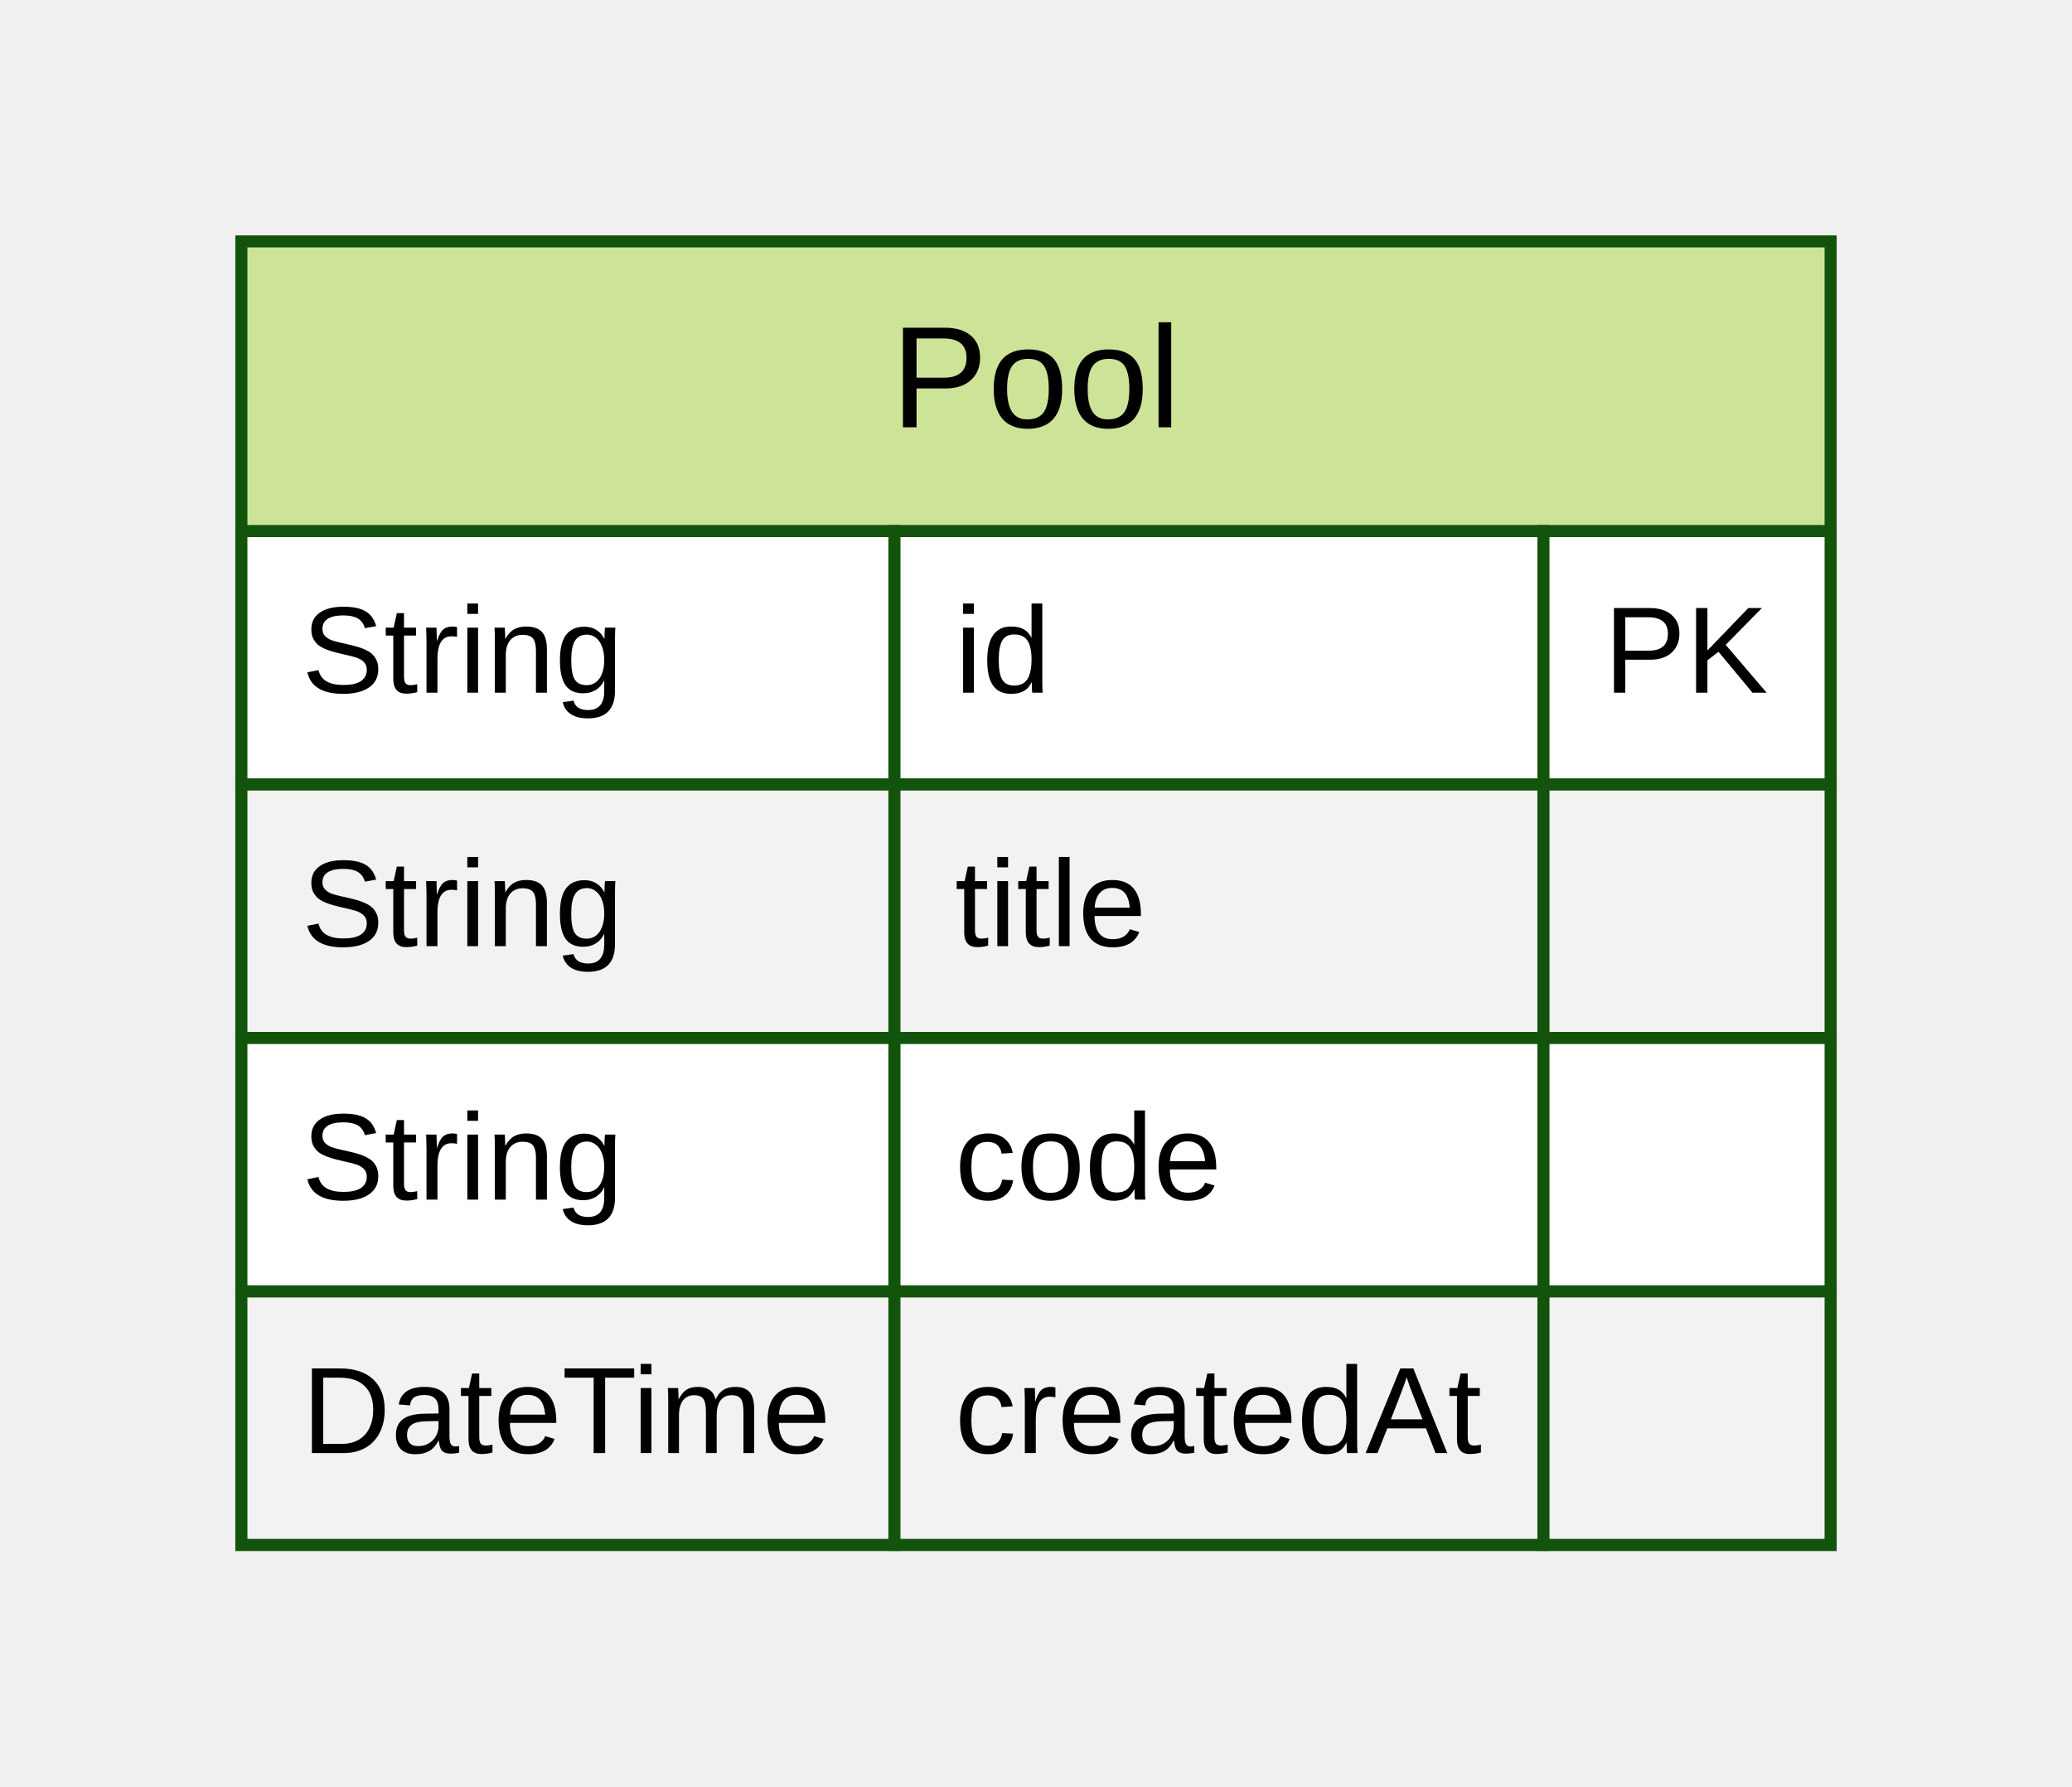
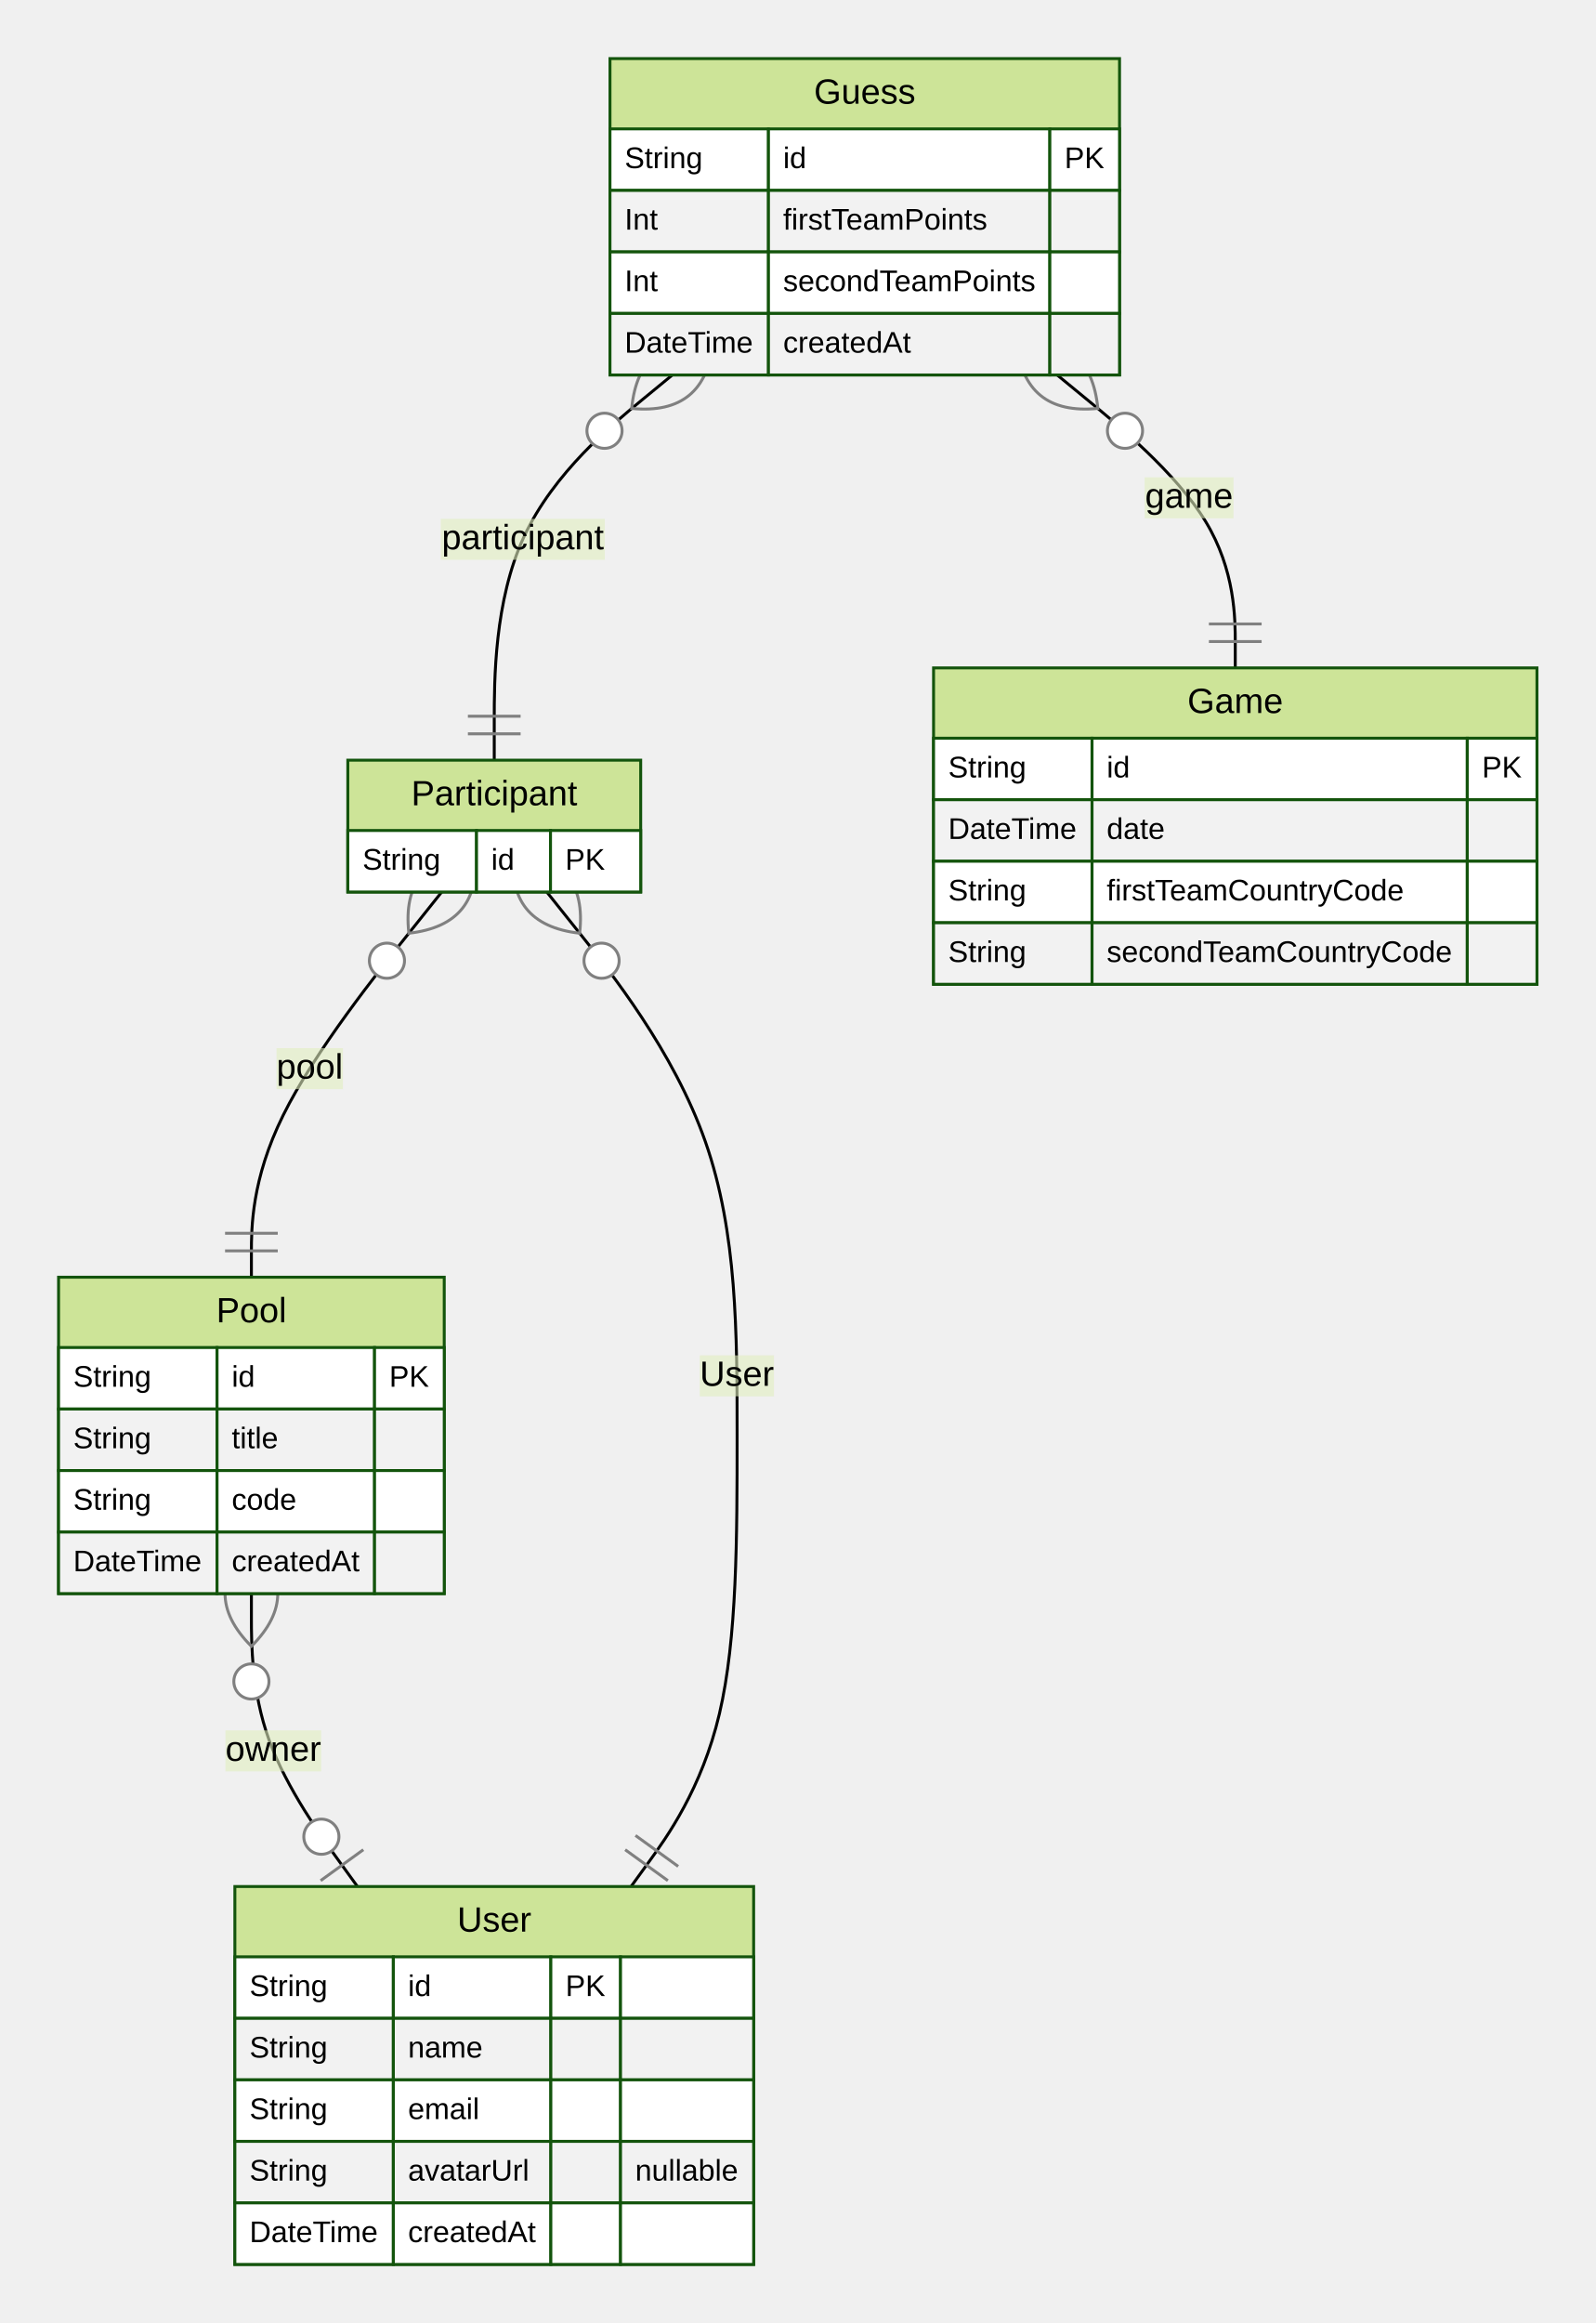
- <svg xmlns="http://www.w3.org/2000/svg" aria-labelledby="chart-title-mermaid-0 chart-desc-mermaid-0" role="img" viewBox="0 0 171.683 148" style="max-width: 171.683px; background-color: white;" width="100%" id="mermaid-0">
+ <svg xmlns="http://www.w3.org/2000/svg" aria-labelledby="chart-title-mermaid-0 chart-desc-mermaid-0" role="img" viewBox="0 0 544.791 793" style="max-width: 544.791px; background-color: white;" width="100%" id="mermaid-0">
  <style>#mermaid-0 {font-family:"trebuchet ms",verdana,arial,sans-serif;font-size:16px;fill:#000000;}#mermaid-0 .error-icon{fill:#552222;}#mermaid-0 .error-text{fill:#552222;stroke:#552222;}#mermaid-0 .edge-thickness-normal{stroke-width:2px;}#mermaid-0 .edge-thickness-thick{stroke-width:3.5px;}#mermaid-0 .edge-pattern-solid{stroke-dasharray:0;}#mermaid-0 .edge-pattern-dashed{stroke-dasharray:3;}#mermaid-0 .edge-pattern-dotted{stroke-dasharray:2;}#mermaid-0 .marker{fill:#000000;stroke:#000000;}#mermaid-0 .marker.cross{stroke:#000000;}#mermaid-0 svg{font-family:"trebuchet ms",verdana,arial,sans-serif;font-size:16px;}#mermaid-0 .entityBox{fill:#cde498;stroke:#13540c;}#mermaid-0 .attributeBoxOdd{fill:#ffffff;stroke:#13540c;}#mermaid-0 .attributeBoxEven{fill:#f2f2f2;stroke:#13540c;}#mermaid-0 .relationshipLabelBox{fill:hsl(78.158, 58.462%, 84.51%);opacity:0.7;background-color:hsl(78.158, 58.462%, 84.51%);}#mermaid-0 .relationshipLabelBox rect{opacity:0.5;}#mermaid-0 .relationshipLine{stroke:#000000;}#mermaid-0 :root{--mermaid-font-family:"trebuchet ms",verdana,arial,sans-serif;}</style>
  <g />
  <defs>
    <marker orient="auto" markerHeight="18" markerWidth="18" refY="9" refX="0" id="ONLY_ONE_START">
      <path d="M9,0 L9,18 M15,0 L15,18" fill="none" stroke="gray" />
    </marker>
  </defs>
  <defs>
    <marker orient="auto" markerHeight="18" markerWidth="18" refY="9" refX="18" id="ONLY_ONE_END">
      <path d="M3,0 L3,18 M9,0 L9,18" fill="none" stroke="gray" />
    </marker>
  </defs>
  <defs>
    <marker orient="auto" markerHeight="18" markerWidth="30" refY="9" refX="0" id="ZERO_OR_ONE_START">
      <circle r="6" cy="9" cx="21" fill="white" stroke="gray" />
      <path d="M9,0 L9,18" fill="none" stroke="gray" />
    </marker>
  </defs>
  <defs>
    <marker orient="auto" markerHeight="18" markerWidth="30" refY="9" refX="30" id="ZERO_OR_ONE_END">
      <circle r="6" cy="9" cx="9" fill="white" stroke="gray" />
      <path d="M21,0 L21,18" fill="none" stroke="gray" />
    </marker>
  </defs>
  <defs>
    <marker orient="auto" markerHeight="36" markerWidth="45" refY="18" refX="18" id="ONE_OR_MORE_START">
      <path d="M0,18 Q 18,0 36,18 Q 18,36 0,18 M42,9 L42,27" fill="none" stroke="gray" />
    </marker>
  </defs>
  <defs>
    <marker orient="auto" markerHeight="36" markerWidth="45" refY="18" refX="27" id="ONE_OR_MORE_END">
      <path d="M3,9 L3,27 M9,18 Q27,0 45,18 Q27,36 9,18" fill="none" stroke="gray" />
    </marker>
  </defs>
  <defs>
    <marker orient="auto" markerHeight="36" markerWidth="57" refY="18" refX="18" id="ZERO_OR_MORE_START">
      <circle r="6" cy="18" cx="48" fill="white" stroke="gray" />
      <path d="M0,18 Q18,0 36,18 Q18,36 0,18" fill="none" stroke="gray" />
    </marker>
  </defs>
  <defs>
    <marker orient="auto" markerHeight="36" markerWidth="57" refY="18" refX="39" id="ZERO_OR_MORE_END">
      <circle r="6" cy="18" cx="9" fill="white" stroke="gray" />
      <path d="M21,18 Q39,0 57,18 Q39,36 21,18" fill="none" stroke="gray" />
    </marker>
  </defs>
-   <g transform="translate(20,20 )" id="Pool">
+   <path marker-start="url(#ZERO_OR_MORE_START)" marker-end="url(#ZERO_OR_ONE_END)" fill="none" stroke="gray" d="M85.841,544L85.841,552.333C85.841,560.667,85.841,577.333,91.876,594C97.911,610.667,109.981,627.333,116.016,635.667L122.051,644" class="er relationshipLine" />
+   <path marker-start="url(#ZERO_OR_MORE_START)" marker-end="url(#ONLY_ONE_END)" fill="none" stroke="gray" d="M186.702,304.5L197.532,318.083C208.362,331.667,230.023,358.833,240.853,389.75C251.683,420.667,251.683,455.333,251.683,490C251.683,524.667,251.683,559.333,245.648,585C239.613,610.667,227.543,627.333,221.508,635.667L215.473,644" class="er relationshipLine" />
+   <path marker-start="url(#ZERO_OR_MORE_START)" marker-end="url(#ONLY_ONE_END)" fill="none" stroke="gray" d="M150.823,304.5L139.992,318.083C129.162,331.667,107.502,358.833,96.672,380.75C85.841,402.667,85.841,419.333,85.841,427.667L85.841,436" class="er relationshipLine" />
+   <path marker-start="url(#ZERO_OR_MORE_START)" marker-end="url(#ONLY_ONE_END)" fill="none" stroke="gray" d="M229.583,128L219.446,136.333C209.309,144.667,189.036,161.333,178.899,183.25C168.762,205.167,168.762,232.333,168.762,245.917L168.762,259.5" class="er relationshipLine" />
+   <path marker-start="url(#ZERO_OR_MORE_START)" marker-end="url(#ONLY_ONE_END)" fill="none" stroke="gray" d="M360.956,128L371.093,136.333C381.23,144.667,401.503,161.333,411.64,178C421.777,194.667,421.777,211.333,421.777,219.667L421.777,228" class="er relationshipLine" />
+   <g transform="translate(20,436 )" id="Pool">
    <rect height="108" width="131.683" y="0" x="0" stroke="gray" fill-opacity="100%" fill="honeydew" class="er entityBox" />
    <text transform="translate(65.84149,12)" style="font-family: &quot;trebuchet ms&quot;, verdana, arial, sans-serif;; font-size: 12px" text-anchor="middle" dominant-baseline="middle" y="0" x="0" id="entity-Pool" class="er entityLabel">Pool</text>
    <rect height="21" width="54.113" y="24" x="0" stroke="gray" fill-opacity="100%" fill="honeydew" class="er attributeBoxOdd" />
    <text transform="translate(5,34.5)" style="font-family: &quot;trebuchet ms&quot;, verdana, arial, sans-serif;; font-size: 10.2px" text-anchor="left" dominant-baseline="middle" y="0" x="0" id="entity-Pool-attr-1-type" class="er entityLabel">String</text>
    <rect height="21" width="53.775" y="24" x="54.113" stroke="gray" fill-opacity="100%" fill="honeydew" class="er attributeBoxOdd" />
    <text transform="translate(59.11313,34.5)" style="font-family: &quot;trebuchet ms&quot;, verdana, arial, sans-serif;; font-size: 10.2px" text-anchor="left" dominant-baseline="middle" y="0" x="0" id="entity-Pool-attr-1-name" class="er entityLabel">id</text>
    <rect height="21" width="23.795" y="24" x="107.888" stroke="gray" fill-opacity="100%" fill="honeydew" class="er attributeBoxOdd" />
    <text transform="translate(112.888,34.5)" style="font-family: &quot;trebuchet ms&quot;, verdana, arial, sans-serif;; font-size: 10.2px" text-anchor="left" dominant-baseline="middle" y="0" x="0" id="entity-Pool-attr-1-key" class="er entityLabel">PK</text>
    <rect height="21" width="54.113" y="45" x="0" stroke="gray" fill-opacity="100%" fill="honeydew" class="er attributeBoxEven" />
    <text transform="translate(5,55.5)" style="font-family: &quot;trebuchet ms&quot;, verdana, arial, sans-serif;; font-size: 10.2px" text-anchor="left" dominant-baseline="middle" y="0" x="0" id="entity-Pool-attr-2-type" class="er entityLabel">String</text>
    <rect height="21" width="53.775" y="45" x="54.113" stroke="gray" fill-opacity="100%" fill="honeydew" class="er attributeBoxEven" />
    <text transform="translate(59.11313,55.5)" style="font-family: &quot;trebuchet ms&quot;, verdana, arial, sans-serif;; font-size: 10.2px" text-anchor="left" dominant-baseline="middle" y="0" x="0" id="entity-Pool-attr-2-name" class="er entityLabel">title</text>
    <rect height="21" width="23.795" y="45" x="107.888" stroke="gray" fill-opacity="100%" fill="honeydew" class="er attributeBoxEven" />
    <text transform="translate(112.888,55.5)" style="font-family: &quot;trebuchet ms&quot;, verdana, arial, sans-serif;; font-size: 10.2px" text-anchor="left" dominant-baseline="middle" y="0" x="0" id="entity-Pool-attr-2-key" class="er entityLabel" />
    <rect height="21" width="54.113" y="66" x="0" stroke="gray" fill-opacity="100%" fill="honeydew" class="er attributeBoxOdd" />
    <text transform="translate(5,76.5)" style="font-family: &quot;trebuchet ms&quot;, verdana, arial, sans-serif;; font-size: 10.2px" text-anchor="left" dominant-baseline="middle" y="0" x="0" id="entity-Pool-attr-3-type" class="er entityLabel">String</text>
    <rect height="21" width="53.775" y="66" x="54.113" stroke="gray" fill-opacity="100%" fill="honeydew" class="er attributeBoxOdd" />
    <text transform="translate(59.11313,76.5)" style="font-family: &quot;trebuchet ms&quot;, verdana, arial, sans-serif;; font-size: 10.2px" text-anchor="left" dominant-baseline="middle" y="0" x="0" id="entity-Pool-attr-3-name" class="er entityLabel">code</text>
    <rect height="21" width="23.795" y="66" x="107.888" stroke="gray" fill-opacity="100%" fill="honeydew" class="er attributeBoxOdd" />
    <text transform="translate(112.888,76.5)" style="font-family: &quot;trebuchet ms&quot;, verdana, arial, sans-serif;; font-size: 10.2px" text-anchor="left" dominant-baseline="middle" y="0" x="0" id="entity-Pool-attr-3-key" class="er entityLabel" />
    <rect height="21" width="54.113" y="87" x="0" stroke="gray" fill-opacity="100%" fill="honeydew" class="er attributeBoxEven" />
    <text transform="translate(5,97.5)" style="font-family: &quot;trebuchet ms&quot;, verdana, arial, sans-serif;; font-size: 10.2px" text-anchor="left" dominant-baseline="middle" y="0" x="0" id="entity-Pool-attr-4-type" class="er entityLabel">DateTime</text>
    <rect height="21" width="53.775" y="87" x="54.113" stroke="gray" fill-opacity="100%" fill="honeydew" class="er attributeBoxEven" />
    <text transform="translate(59.11313,97.5)" style="font-family: &quot;trebuchet ms&quot;, verdana, arial, sans-serif;; font-size: 10.2px" text-anchor="left" dominant-baseline="middle" y="0" x="0" id="entity-Pool-attr-4-name" class="er entityLabel">createdAt</text>
    <rect height="21" width="23.795" y="87" x="107.888" stroke="gray" fill-opacity="100%" fill="honeydew" class="er attributeBoxEven" />
    <text transform="translate(112.888,97.5)" style="font-family: &quot;trebuchet ms&quot;, verdana, arial, sans-serif;; font-size: 10.2px" text-anchor="left" dominant-baseline="middle" y="0" x="0" id="entity-Pool-attr-4-key" class="er entityLabel" />
  </g>
+   <g transform="translate(118.7622,259.5 )" id="Participant">
+     <rect height="45" width="100" y="0" x="0" stroke="gray" fill-opacity="100%" fill="honeydew" class="er entityBox" />
+     <text transform="translate(50,12)" style="font-family: &quot;trebuchet ms&quot;, verdana, arial, sans-serif;; font-size: 12px" text-anchor="middle" dominant-baseline="middle" y="0" x="0" id="entity-Participant" class="er entityLabel">Participant</text>
+     <rect height="21" width="43.945" y="24" x="0" stroke="gray" fill-opacity="100%" fill="honeydew" class="er attributeBoxOdd" />
+     <text transform="translate(5,34.5)" style="font-family: &quot;trebuchet ms&quot;, verdana, arial, sans-serif;; font-size: 10.2px" text-anchor="left" dominant-baseline="middle" y="0" x="0" id="entity-Participant-attr-1-type" class="er entityLabel">String</text>
+     <rect height="21" width="25.262" y="24" x="43.945" stroke="gray" fill-opacity="100%" fill="honeydew" class="er attributeBoxOdd" />
+     <text transform="translate(48.94526,34.5)" style="font-family: &quot;trebuchet ms&quot;, verdana, arial, sans-serif;; font-size: 10.2px" text-anchor="left" dominant-baseline="middle" y="0" x="0" id="entity-Participant-attr-1-name" class="er entityLabel">id</text>
+     <rect height="21" width="30.793" y="24" x="69.207" stroke="gray" fill-opacity="100%" fill="honeydew" class="er attributeBoxOdd" />
+     <text transform="translate(74.20681,34.5)" style="font-family: &quot;trebuchet ms&quot;, verdana, arial, sans-serif;; font-size: 10.2px" text-anchor="left" dominant-baseline="middle" y="0" x="0" id="entity-Participant-attr-1-key" class="er entityLabel">PK</text>
+   </g>
+   <g transform="translate(80.19414,644 )" id="User">
+     <rect height="129" width="177.136" y="0" x="0" stroke="gray" fill-opacity="100%" fill="honeydew" class="er entityBox" />
+     <text transform="translate(88.5681,12)" style="font-family: &quot;trebuchet ms&quot;, verdana, arial, sans-serif;; font-size: 12px" text-anchor="middle" dominant-baseline="middle" y="0" x="0" id="entity-User" class="er entityLabel">User</text>
+     <rect height="21" width="54.113" y="24" x="0" stroke="gray" fill-opacity="100%" fill="honeydew" class="er attributeBoxOdd" />
+     <text transform="translate(5,34.5)" style="font-family: &quot;trebuchet ms&quot;, verdana, arial, sans-serif;; font-size: 10.2px" text-anchor="left" dominant-baseline="middle" y="0" x="0" id="entity-User-attr-1-type" class="er entityLabel">String</text>
+     <rect height="21" width="53.775" y="24" x="54.113" stroke="gray" fill-opacity="100%" fill="honeydew" class="er attributeBoxOdd" />
+     <text transform="translate(59.11313,34.5)" style="font-family: &quot;trebuchet ms&quot;, verdana, arial, sans-serif;; font-size: 10.2px" text-anchor="left" dominant-baseline="middle" y="0" x="0" id="entity-User-attr-1-name" class="er entityLabel">id</text>
+     <rect height="21" width="23.795" y="24" x="107.888" stroke="gray" fill-opacity="100%" fill="honeydew" class="er attributeBoxOdd" />
+     <text transform="translate(112.888,34.5)" style="font-family: &quot;trebuchet ms&quot;, verdana, arial, sans-serif;; font-size: 10.2px" text-anchor="left" dominant-baseline="middle" y="0" x="0" id="entity-User-attr-1-key" class="er entityLabel">PK</text>
+     <rect height="21" width="45.453" y="24" x="131.683" stroke="gray" fill-opacity="100%" fill="honeydew" class="er attributeBoxOdd" />
+     <text transform="translate(136.683,34.5)" style="font-family: &quot;trebuchet ms&quot;, verdana, arial, sans-serif;; font-size: 10.2px" text-anchor="left" dominant-baseline="middle" y="0" x="0" id="entity-User-attr-1-comment" class="er entityLabel" />
+     <rect height="21" width="54.113" y="45" x="0" stroke="gray" fill-opacity="100%" fill="honeydew" class="er attributeBoxEven" />
+     <text transform="translate(5,55.5)" style="font-family: &quot;trebuchet ms&quot;, verdana, arial, sans-serif;; font-size: 10.2px" text-anchor="left" dominant-baseline="middle" y="0" x="0" id="entity-User-attr-2-type" class="er entityLabel">String</text>
+     <rect height="21" width="53.775" y="45" x="54.113" stroke="gray" fill-opacity="100%" fill="honeydew" class="er attributeBoxEven" />
+     <text transform="translate(59.11313,55.5)" style="font-family: &quot;trebuchet ms&quot;, verdana, arial, sans-serif;; font-size: 10.2px" text-anchor="left" dominant-baseline="middle" y="0" x="0" id="entity-User-attr-2-name" class="er entityLabel">name</text>
+     <rect height="21" width="23.795" y="45" x="107.888" stroke="gray" fill-opacity="100%" fill="honeydew" class="er attributeBoxEven" />
+     <text transform="translate(112.888,55.5)" style="font-family: &quot;trebuchet ms&quot;, verdana, arial, sans-serif;; font-size: 10.2px" text-anchor="left" dominant-baseline="middle" y="0" x="0" id="entity-User-attr-2-key" class="er entityLabel" />
+     <rect height="21" width="45.453" y="45" x="131.683" stroke="gray" fill-opacity="100%" fill="honeydew" class="er attributeBoxEven" />
+     <text transform="translate(136.683,55.5)" style="font-family: &quot;trebuchet ms&quot;, verdana, arial, sans-serif;; font-size: 10.2px" text-anchor="left" dominant-baseline="middle" y="0" x="0" id="entity-User-attr-2-comment" class="er entityLabel" />
+     <rect height="21" width="54.113" y="66" x="0" stroke="gray" fill-opacity="100%" fill="honeydew" class="er attributeBoxOdd" />
+     <text transform="translate(5,76.5)" style="font-family: &quot;trebuchet ms&quot;, verdana, arial, sans-serif;; font-size: 10.2px" text-anchor="left" dominant-baseline="middle" y="0" x="0" id="entity-User-attr-3-type" class="er entityLabel">String</text>
+     <rect height="21" width="53.775" y="66" x="54.113" stroke="gray" fill-opacity="100%" fill="honeydew" class="er attributeBoxOdd" />
+     <text transform="translate(59.11313,76.5)" style="font-family: &quot;trebuchet ms&quot;, verdana, arial, sans-serif;; font-size: 10.2px" text-anchor="left" dominant-baseline="middle" y="0" x="0" id="entity-User-attr-3-name" class="er entityLabel">email</text>
+     <rect height="21" width="23.795" y="66" x="107.888" stroke="gray" fill-opacity="100%" fill="honeydew" class="er attributeBoxOdd" />
+     <text transform="translate(112.888,76.5)" style="font-family: &quot;trebuchet ms&quot;, verdana, arial, sans-serif;; font-size: 10.2px" text-anchor="left" dominant-baseline="middle" y="0" x="0" id="entity-User-attr-3-key" class="er entityLabel" />
+     <rect height="21" width="45.453" y="66" x="131.683" stroke="gray" fill-opacity="100%" fill="honeydew" class="er attributeBoxOdd" />
+     <text transform="translate(136.683,76.5)" style="font-family: &quot;trebuchet ms&quot;, verdana, arial, sans-serif;; font-size: 10.2px" text-anchor="left" dominant-baseline="middle" y="0" x="0" id="entity-User-attr-3-comment" class="er entityLabel" />
+     <rect height="21" width="54.113" y="87" x="0" stroke="gray" fill-opacity="100%" fill="honeydew" class="er attributeBoxEven" />
+     <text transform="translate(5,97.5)" style="font-family: &quot;trebuchet ms&quot;, verdana, arial, sans-serif;; font-size: 10.2px" text-anchor="left" dominant-baseline="middle" y="0" x="0" id="entity-User-attr-4-type" class="er entityLabel">String</text>
+     <rect height="21" width="53.775" y="87" x="54.113" stroke="gray" fill-opacity="100%" fill="honeydew" class="er attributeBoxEven" />
+     <text transform="translate(59.11313,97.5)" style="font-family: &quot;trebuchet ms&quot;, verdana, arial, sans-serif;; font-size: 10.2px" text-anchor="left" dominant-baseline="middle" y="0" x="0" id="entity-User-attr-4-name" class="er entityLabel">avatarUrl</text>
+     <rect height="21" width="23.795" y="87" x="107.888" stroke="gray" fill-opacity="100%" fill="honeydew" class="er attributeBoxEven" />
+     <text transform="translate(112.888,97.5)" style="font-family: &quot;trebuchet ms&quot;, verdana, arial, sans-serif;; font-size: 10.2px" text-anchor="left" dominant-baseline="middle" y="0" x="0" id="entity-User-attr-4-key" class="er entityLabel" />
+     <rect height="21" width="45.453" y="87" x="131.683" stroke="gray" fill-opacity="100%" fill="honeydew" class="er attributeBoxEven" />
+     <text transform="translate(136.683,97.5)" style="font-family: &quot;trebuchet ms&quot;, verdana, arial, sans-serif;; font-size: 10.2px" text-anchor="left" dominant-baseline="middle" y="0" x="0" id="entity-User-attr-4-comment" class="er entityLabel">nullable</text>
+     <rect height="21" width="54.113" y="108" x="0" stroke="gray" fill-opacity="100%" fill="honeydew" class="er attributeBoxOdd" />
+     <text transform="translate(5,118.5)" style="font-family: &quot;trebuchet ms&quot;, verdana, arial, sans-serif;; font-size: 10.2px" text-anchor="left" dominant-baseline="middle" y="0" x="0" id="entity-User-attr-5-type" class="er entityLabel">DateTime</text>
+     <rect height="21" width="53.775" y="108" x="54.113" stroke="gray" fill-opacity="100%" fill="honeydew" class="er attributeBoxOdd" />
+     <text transform="translate(59.11313,118.5)" style="font-family: &quot;trebuchet ms&quot;, verdana, arial, sans-serif;; font-size: 10.2px" text-anchor="left" dominant-baseline="middle" y="0" x="0" id="entity-User-attr-5-name" class="er entityLabel">createdAt</text>
+     <rect height="21" width="23.795" y="108" x="107.888" stroke="gray" fill-opacity="100%" fill="honeydew" class="er attributeBoxOdd" />
+     <text transform="translate(112.888,118.5)" style="font-family: &quot;trebuchet ms&quot;, verdana, arial, sans-serif;; font-size: 10.2px" text-anchor="left" dominant-baseline="middle" y="0" x="0" id="entity-User-attr-5-key" class="er entityLabel" />
+     <rect height="21" width="45.453" y="108" x="131.683" stroke="gray" fill-opacity="100%" fill="honeydew" class="er attributeBoxOdd" />
+     <text transform="translate(136.683,118.5)" style="font-family: &quot;trebuchet ms&quot;, verdana, arial, sans-serif;; font-size: 10.2px" text-anchor="left" dominant-baseline="middle" y="0" x="0" id="entity-User-attr-5-comment" class="er entityLabel" />
+   </g>
+   <g transform="translate(318.7622,228 )" id="Game">
+     <rect height="108" width="206.029" y="0" x="0" stroke="gray" fill-opacity="100%" fill="honeydew" class="er entityBox" />
+     <text transform="translate(103.0145,12)" style="font-family: &quot;trebuchet ms&quot;, verdana, arial, sans-serif;; font-size: 12px" text-anchor="middle" dominant-baseline="middle" y="0" x="0" id="entity-Game" class="er entityLabel">Game</text>
+     <rect height="21" width="54.113" y="24" x="0" stroke="gray" fill-opacity="100%" fill="honeydew" class="er attributeBoxOdd" />
+     <text transform="translate(5,34.5)" style="font-family: &quot;trebuchet ms&quot;, verdana, arial, sans-serif;; font-size: 10.2px" text-anchor="left" dominant-baseline="middle" y="0" x="0" id="entity-Game-attr-1-type" class="er entityLabel">String</text>
+     <rect height="21" width="128.121" y="24" x="54.113" stroke="gray" fill-opacity="100%" fill="honeydew" class="er attributeBoxOdd" />
+     <text transform="translate(59.11313,34.5)" style="font-family: &quot;trebuchet ms&quot;, verdana, arial, sans-serif;; font-size: 10.2px" text-anchor="left" dominant-baseline="middle" y="0" x="0" id="entity-Game-attr-1-name" class="er entityLabel">id</text>
+     <rect height="21" width="23.795" y="24" x="182.234" stroke="gray" fill-opacity="100%" fill="honeydew" class="er attributeBoxOdd" />
+     <text transform="translate(187.2339,34.5)" style="font-family: &quot;trebuchet ms&quot;, verdana, arial, sans-serif;; font-size: 10.2px" text-anchor="left" dominant-baseline="middle" y="0" x="0" id="entity-Game-attr-1-key" class="er entityLabel">PK</text>
+     <rect height="21" width="54.113" y="45" x="0" stroke="gray" fill-opacity="100%" fill="honeydew" class="er attributeBoxEven" />
+     <text transform="translate(5,55.5)" style="font-family: &quot;trebuchet ms&quot;, verdana, arial, sans-serif;; font-size: 10.2px" text-anchor="left" dominant-baseline="middle" y="0" x="0" id="entity-Game-attr-2-type" class="er entityLabel">DateTime</text>
+     <rect height="21" width="128.121" y="45" x="54.113" stroke="gray" fill-opacity="100%" fill="honeydew" class="er attributeBoxEven" />
+     <text transform="translate(59.11313,55.5)" style="font-family: &quot;trebuchet ms&quot;, verdana, arial, sans-serif;; font-size: 10.2px" text-anchor="left" dominant-baseline="middle" y="0" x="0" id="entity-Game-attr-2-name" class="er entityLabel">date</text>
+     <rect height="21" width="23.795" y="45" x="182.234" stroke="gray" fill-opacity="100%" fill="honeydew" class="er attributeBoxEven" />
+     <text transform="translate(187.2339,55.5)" style="font-family: &quot;trebuchet ms&quot;, verdana, arial, sans-serif;; font-size: 10.2px" text-anchor="left" dominant-baseline="middle" y="0" x="0" id="entity-Game-attr-2-key" class="er entityLabel" />
+     <rect height="21" width="54.113" y="66" x="0" stroke="gray" fill-opacity="100%" fill="honeydew" class="er attributeBoxOdd" />
+     <text transform="translate(5,76.5)" style="font-family: &quot;trebuchet ms&quot;, verdana, arial, sans-serif;; font-size: 10.2px" text-anchor="left" dominant-baseline="middle" y="0" x="0" id="entity-Game-attr-3-type" class="er entityLabel">String</text>
+     <rect height="21" width="128.121" y="66" x="54.113" stroke="gray" fill-opacity="100%" fill="honeydew" class="er attributeBoxOdd" />
+     <text transform="translate(59.11313,76.5)" style="font-family: &quot;trebuchet ms&quot;, verdana, arial, sans-serif;; font-size: 10.2px" text-anchor="left" dominant-baseline="middle" y="0" x="0" id="entity-Game-attr-3-name" class="er entityLabel">firstTeamCountryCode</text>
+     <rect height="21" width="23.795" y="66" x="182.234" stroke="gray" fill-opacity="100%" fill="honeydew" class="er attributeBoxOdd" />
+     <text transform="translate(187.2339,76.5)" style="font-family: &quot;trebuchet ms&quot;, verdana, arial, sans-serif;; font-size: 10.2px" text-anchor="left" dominant-baseline="middle" y="0" x="0" id="entity-Game-attr-3-key" class="er entityLabel" />
+     <rect height="21" width="54.113" y="87" x="0" stroke="gray" fill-opacity="100%" fill="honeydew" class="er attributeBoxEven" />
+     <text transform="translate(5,97.5)" style="font-family: &quot;trebuchet ms&quot;, verdana, arial, sans-serif;; font-size: 10.2px" text-anchor="left" dominant-baseline="middle" y="0" x="0" id="entity-Game-attr-4-type" class="er entityLabel">String</text>
+     <rect height="21" width="128.121" y="87" x="54.113" stroke="gray" fill-opacity="100%" fill="honeydew" class="er attributeBoxEven" />
+     <text transform="translate(59.11313,97.5)" style="font-family: &quot;trebuchet ms&quot;, verdana, arial, sans-serif;; font-size: 10.2px" text-anchor="left" dominant-baseline="middle" y="0" x="0" id="entity-Game-attr-4-name" class="er entityLabel">secondTeamCountryCode</text>
+     <rect height="21" width="23.795" y="87" x="182.234" stroke="gray" fill-opacity="100%" fill="honeydew" class="er attributeBoxEven" />
+     <text transform="translate(187.2339,97.5)" style="font-family: &quot;trebuchet ms&quot;, verdana, arial, sans-serif;; font-size: 10.2px" text-anchor="left" dominant-baseline="middle" y="0" x="0" id="entity-Game-attr-4-key" class="er entityLabel" />
+   </g>
+   <g transform="translate(208.2763,20 )" id="Guess">
+     <rect height="108" width="173.986" y="0" x="0" stroke="gray" fill-opacity="100%" fill="honeydew" class="er entityBox" />
+     <text transform="translate(86.99312,12)" style="font-family: &quot;trebuchet ms&quot;, verdana, arial, sans-serif;; font-size: 12px" text-anchor="middle" dominant-baseline="middle" y="0" x="0" id="entity-Guess" class="er entityLabel">Guess</text>
+     <rect height="21" width="54.113" y="24" x="0" stroke="gray" fill-opacity="100%" fill="honeydew" class="er attributeBoxOdd" />
+     <text transform="translate(5,34.5)" style="font-family: &quot;trebuchet ms&quot;, verdana, arial, sans-serif;; font-size: 10.2px" text-anchor="left" dominant-baseline="middle" y="0" x="0" id="entity-Guess-attr-1-type" class="er entityLabel">String</text>
+     <rect height="21" width="96.078" y="24" x="54.113" stroke="gray" fill-opacity="100%" fill="honeydew" class="er attributeBoxOdd" />
+     <text transform="translate(59.11313,34.5)" style="font-family: &quot;trebuchet ms&quot;, verdana, arial, sans-serif;; font-size: 10.2px" text-anchor="left" dominant-baseline="middle" y="0" x="0" id="entity-Guess-attr-1-name" class="er entityLabel">id</text>
+     <rect height="21" width="23.795" y="24" x="150.191" stroke="gray" fill-opacity="100%" fill="honeydew" class="er attributeBoxOdd" />
+     <text transform="translate(155.1913,34.5)" style="font-family: &quot;trebuchet ms&quot;, verdana, arial, sans-serif;; font-size: 10.2px" text-anchor="left" dominant-baseline="middle" y="0" x="0" id="entity-Guess-attr-1-key" class="er entityLabel">PK</text>
+     <rect height="21" width="54.113" y="45" x="0" stroke="gray" fill-opacity="100%" fill="honeydew" class="er attributeBoxEven" />
+     <text transform="translate(5,55.5)" style="font-family: &quot;trebuchet ms&quot;, verdana, arial, sans-serif;; font-size: 10.2px" text-anchor="left" dominant-baseline="middle" y="0" x="0" id="entity-Guess-attr-2-type" class="er entityLabel">Int</text>
+     <rect height="21" width="96.078" y="45" x="54.113" stroke="gray" fill-opacity="100%" fill="honeydew" class="er attributeBoxEven" />
+     <text transform="translate(59.11313,55.5)" style="font-family: &quot;trebuchet ms&quot;, verdana, arial, sans-serif;; font-size: 10.2px" text-anchor="left" dominant-baseline="middle" y="0" x="0" id="entity-Guess-attr-2-name" class="er entityLabel">firstTeamPoints</text>
+     <rect height="21" width="23.795" y="45" x="150.191" stroke="gray" fill-opacity="100%" fill="honeydew" class="er attributeBoxEven" />
+     <text transform="translate(155.1913,55.5)" style="font-family: &quot;trebuchet ms&quot;, verdana, arial, sans-serif;; font-size: 10.2px" text-anchor="left" dominant-baseline="middle" y="0" x="0" id="entity-Guess-attr-2-key" class="er entityLabel" />
+     <rect height="21" width="54.113" y="66" x="0" stroke="gray" fill-opacity="100%" fill="honeydew" class="er attributeBoxOdd" />
+     <text transform="translate(5,76.5)" style="font-family: &quot;trebuchet ms&quot;, verdana, arial, sans-serif;; font-size: 10.2px" text-anchor="left" dominant-baseline="middle" y="0" x="0" id="entity-Guess-attr-3-type" class="er entityLabel">Int</text>
+     <rect height="21" width="96.078" y="66" x="54.113" stroke="gray" fill-opacity="100%" fill="honeydew" class="er attributeBoxOdd" />
+     <text transform="translate(59.11313,76.5)" style="font-family: &quot;trebuchet ms&quot;, verdana, arial, sans-serif;; font-size: 10.2px" text-anchor="left" dominant-baseline="middle" y="0" x="0" id="entity-Guess-attr-3-name" class="er entityLabel">secondTeamPoints</text>
+     <rect height="21" width="23.795" y="66" x="150.191" stroke="gray" fill-opacity="100%" fill="honeydew" class="er attributeBoxOdd" />
+     <text transform="translate(155.1913,76.5)" style="font-family: &quot;trebuchet ms&quot;, verdana, arial, sans-serif;; font-size: 10.2px" text-anchor="left" dominant-baseline="middle" y="0" x="0" id="entity-Guess-attr-3-key" class="er entityLabel" />
+     <rect height="21" width="54.113" y="87" x="0" stroke="gray" fill-opacity="100%" fill="honeydew" class="er attributeBoxEven" />
+     <text transform="translate(5,97.5)" style="font-family: &quot;trebuchet ms&quot;, verdana, arial, sans-serif;; font-size: 10.2px" text-anchor="left" dominant-baseline="middle" y="0" x="0" id="entity-Guess-attr-4-type" class="er entityLabel">DateTime</text>
+     <rect height="21" width="96.078" y="87" x="54.113" stroke="gray" fill-opacity="100%" fill="honeydew" class="er attributeBoxEven" />
+     <text transform="translate(59.11313,97.5)" style="font-family: &quot;trebuchet ms&quot;, verdana, arial, sans-serif;; font-size: 10.2px" text-anchor="left" dominant-baseline="middle" y="0" x="0" id="entity-Guess-attr-4-name" class="er entityLabel">createdAt</text>
+     <rect height="21" width="23.795" y="87" x="150.191" stroke="gray" fill-opacity="100%" fill="honeydew" class="er attributeBoxEven" />
+     <text transform="translate(155.1913,97.5)" style="font-family: &quot;trebuchet ms&quot;, verdana, arial, sans-serif;; font-size: 10.2px" text-anchor="left" dominant-baseline="middle" y="0" x="0" id="entity-Guess-attr-4-key" class="er entityLabel" />
+   </g>
+   <rect fill-opacity="85%" fill="white" height="14" width="32.688" y="590.7" x="76.968" class="er relationshipLabelBox" />
+   <text style="font-family: &quot;trebuchet ms&quot;, verdana, arial, sans-serif;; font-size: 12px" dominant-baseline="middle" text-anchor="middle" y="597.7" x="93.312" id="rel1" class="er relationshipLabel">owner</text>
+   <rect fill-opacity="85%" fill="white" height="14" width="25.344" y="462.676" x="238.93" class="er relationshipLabelBox" />
+   <text style="font-family: &quot;trebuchet ms&quot;, verdana, arial, sans-serif;; font-size: 12px" dominant-baseline="middle" text-anchor="middle" y="469.676" x="251.601" id="rel2" class="er relationshipLabel">User</text>
+   <rect fill-opacity="85%" fill="white" height="14" width="22.688" y="357.795" x="94.4" class="er relationshipLabelBox" />
+   <text style="font-family: &quot;trebuchet ms&quot;, verdana, arial, sans-serif;; font-size: 12px" dominant-baseline="middle" text-anchor="middle" y="364.795" x="105.744" id="rel3" class="er relationshipLabel">pool</text>
+   <rect fill-opacity="85%" fill="white" height="14" width="56.031" y="177.114" x="150.49" class="er relationshipLabelBox" />
+   <text style="font-family: &quot;trebuchet ms&quot;, verdana, arial, sans-serif;; font-size: 12px" dominant-baseline="middle" text-anchor="middle" y="184.114" x="178.506" id="rel4" class="er relationshipLabel">participant</text>
+   <rect fill-opacity="85%" fill="white" height="14" width="30.344" y="162.93" x="390.825" class="er relationshipLabelBox" />
+   <text style="font-family: &quot;trebuchet ms&quot;, verdana, arial, sans-serif;; font-size: 12px" dominant-baseline="middle" text-anchor="middle" y="169.93" x="405.997" id="rel5" class="er relationshipLabel">game</text>
</svg>
